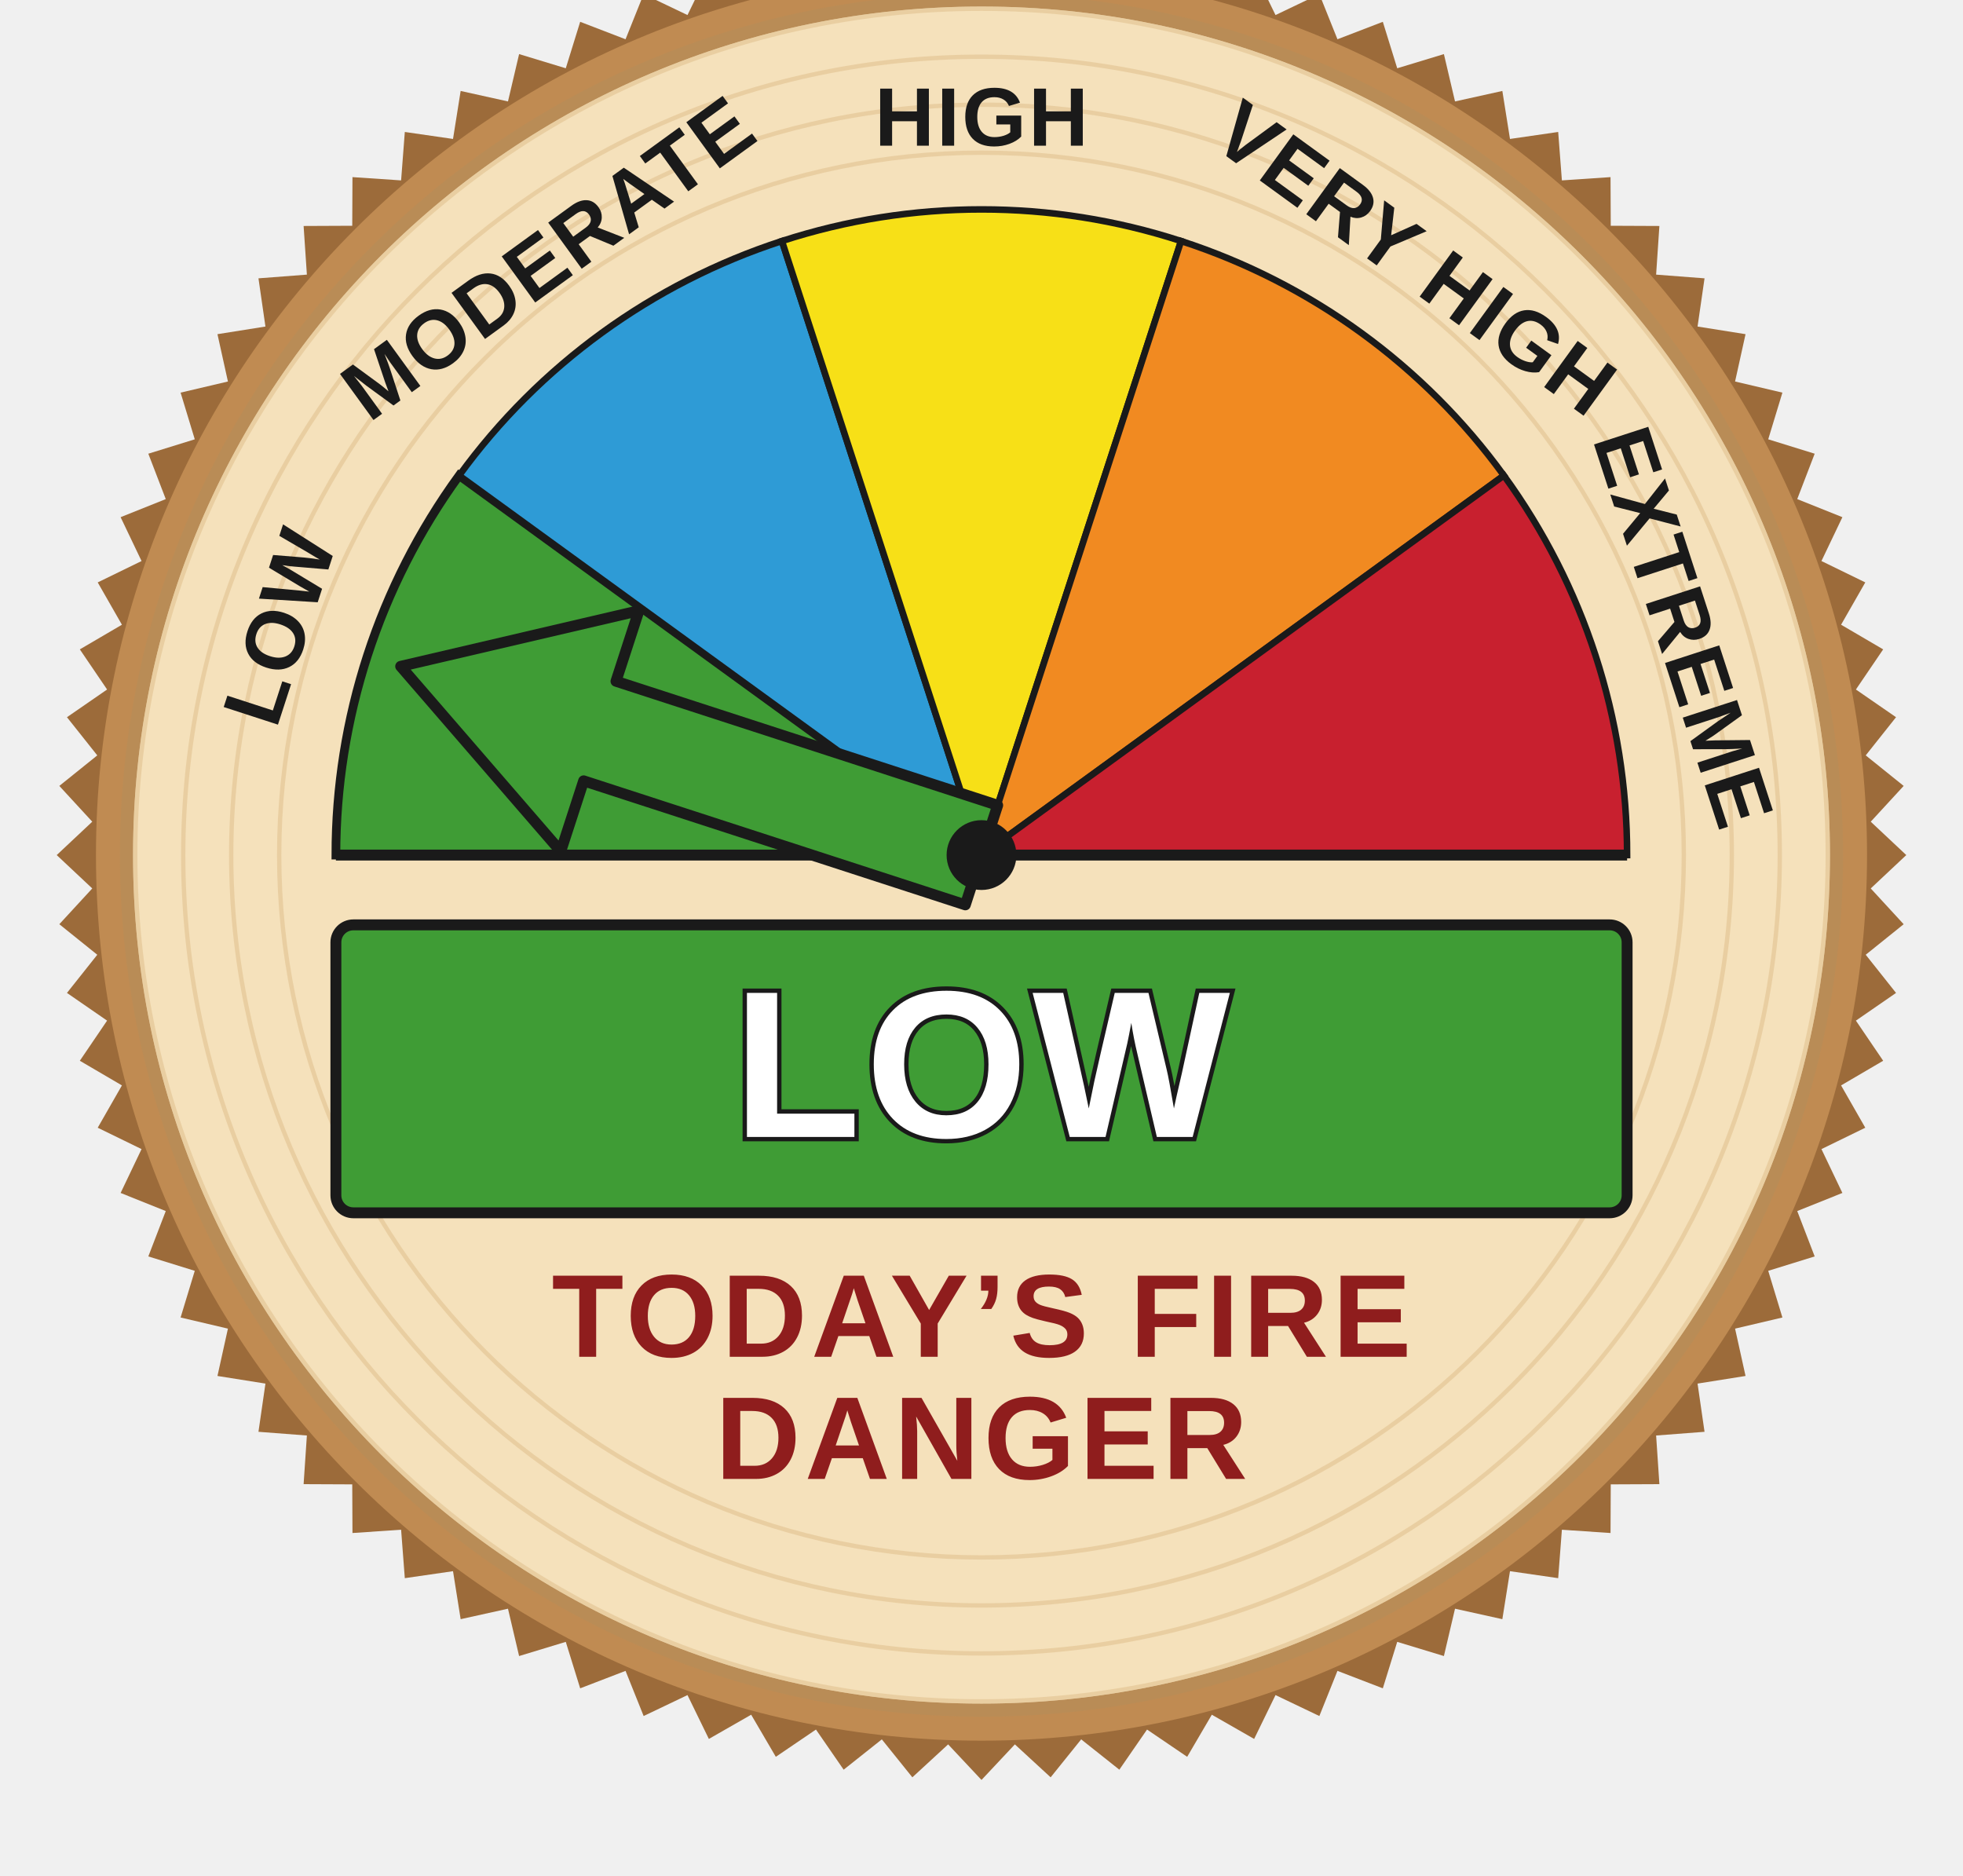
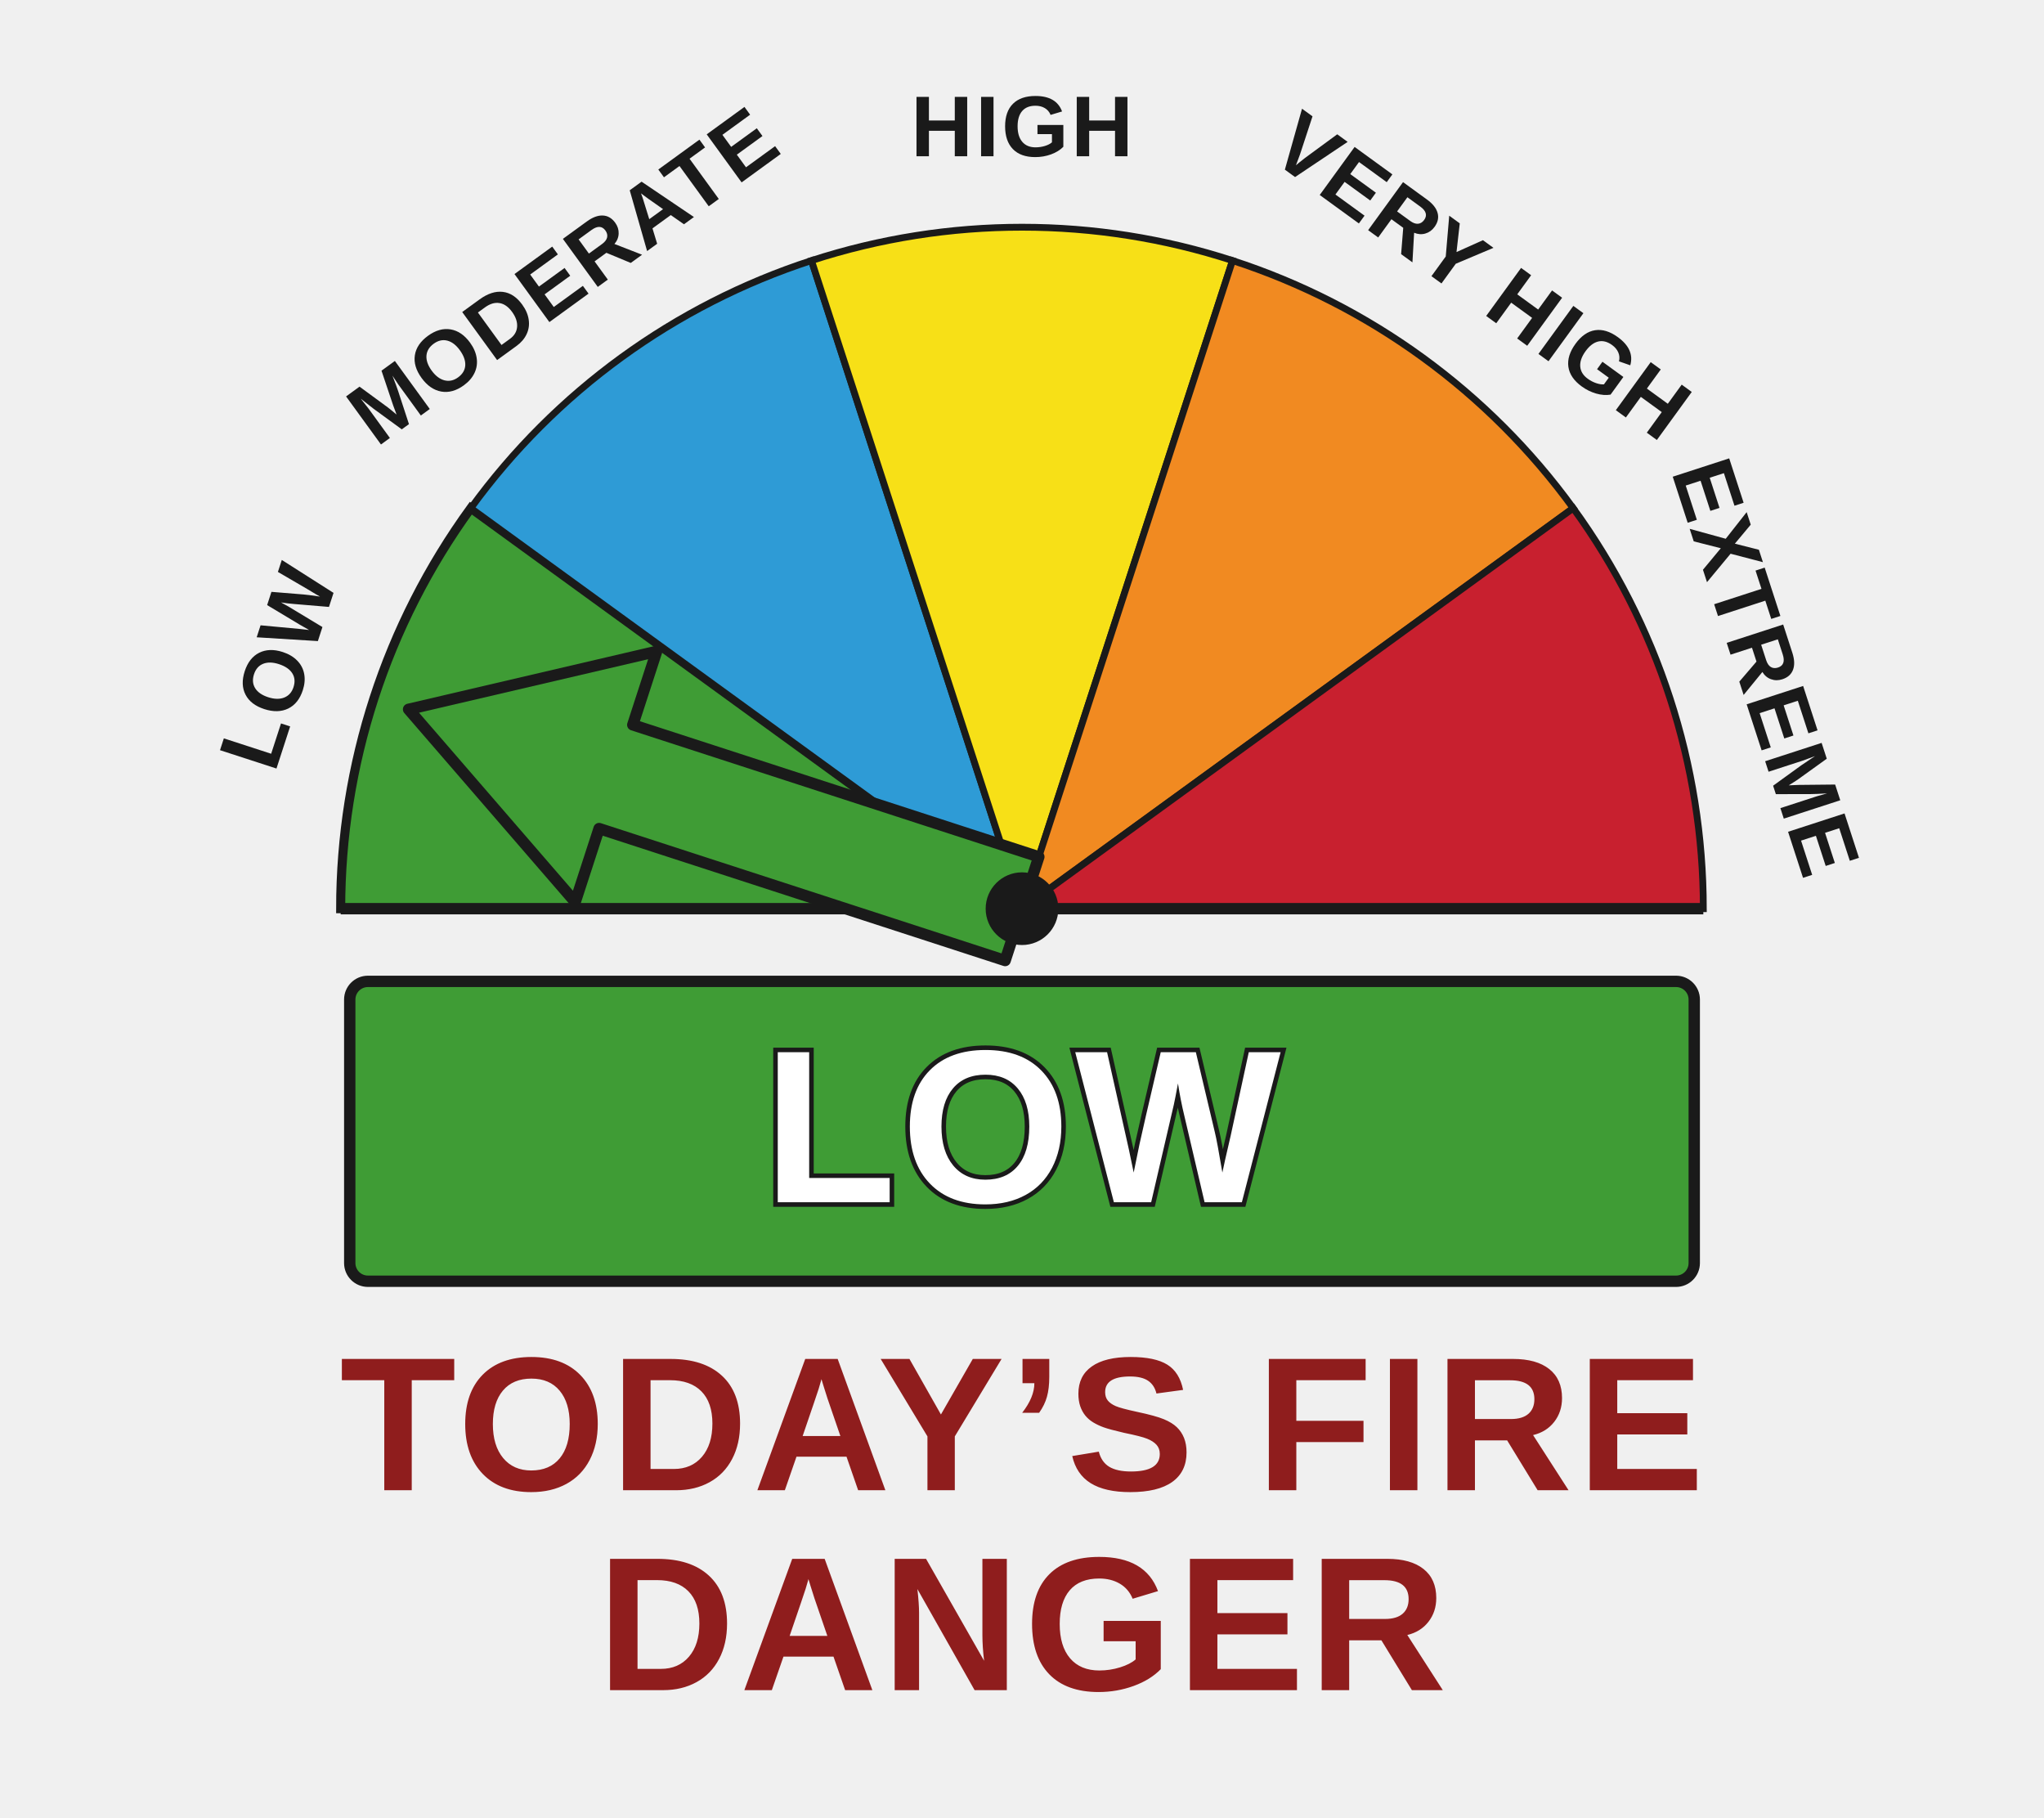
- <svg xmlns="http://www.w3.org/2000/svg" viewBox="0 0 900 860" width="900" height="860" role="img" aria-labelledby="t-low">
-   <polygon points="874.0,392.0 857.7,407.3 872.8,423.7 855.4,437.7 869.3,455.2 850.9,467.9 863.4,486.3 844.1,497.6 855.2,517.0 835.1,526.8 844.7,546.9 824.0,555.2 832.0,576.0 810.7,582.6 817.2,604.0 795.5,609.1 800.3,630.8 778.3,634.3 781.5,656.4 759.3,658.1 760.8,680.4 738.5,680.5 738.4,702.8 716.1,701.3 714.4,723.5 692.3,720.3 688.8,742.3 667.1,737.5 662.0,759.2 640.6,752.7 634.0,774.0 613.2,766.0 604.9,786.7 584.8,777.1 575.0,797.2 555.6,786.1 544.3,805.4 525.9,792.9 513.2,811.3 495.7,797.4 481.7,814.8 465.3,799.7 450.0,816.0 434.7,799.7 418.3,814.8 404.3,797.4 386.8,811.3 374.1,792.9 355.7,805.4 344.4,786.1 325.0,797.2 315.2,777.1 295.1,786.7 286.8,766.0 266.0,774.0 259.4,752.7 238.0,759.2 232.9,737.5 211.2,742.3 207.7,720.3 185.6,723.5 183.9,701.3 161.6,702.8 161.5,680.5 139.2,680.4 140.7,658.1 118.5,656.4 121.7,634.3 99.7,630.8 104.5,609.1 82.8,604.0 89.3,582.6 68.0,576.0 76.0,555.2 55.3,546.9 64.9,526.8 44.8,517.0 55.9,497.6 36.6,486.3 49.1,467.9 30.7,455.2 44.6,437.7 27.2,423.7 42.3,407.3 26.0,392.0 42.3,376.7 27.2,360.3 44.6,346.3 30.7,328.8 49.1,316.1 36.6,297.7 55.9,286.4 44.8,267.0 64.9,257.2 55.3,237.1 76.0,228.8 68.0,208.0 89.3,201.4 82.8,180.0 104.5,174.9 99.7,153.2 121.7,149.7 118.5,127.6 140.7,125.9 139.2,103.6 161.5,103.5 161.6,81.2 183.9,82.7 185.6,60.5 207.7,63.7 211.2,41.7 232.9,46.5 238.0,24.8 259.4,31.3 266.0,10.0 286.8,18.0 295.1,-2.7 315.2,6.9 325.0,-13.2 344.4,-2.1 355.7,-21.4 374.1,-8.9 386.8,-27.3 404.3,-13.4 418.3,-30.8 434.7,-15.7 450.0,-32.0 465.3,-15.7 481.7,-30.8 495.7,-13.4 513.2,-27.3 525.9,-8.9 544.3,-21.4 555.6,-2.1 575.0,-13.2 584.8,6.9 604.9,-2.7 613.2,18.0 634.0,10.0 640.6,31.3 662.0,24.8 667.1,46.5 688.8,41.7 692.3,63.7 714.4,60.5 716.1,82.7 738.4,81.2 738.5,103.5 760.8,103.6 759.3,125.9 781.5,127.6 778.3,149.7 800.3,153.2 795.5,174.9 817.2,180.0 810.7,201.4 832.0,208.0 824.0,228.8 844.7,237.1 835.1,257.2 855.2,267.0 844.1,286.4 863.4,297.7 850.9,316.1 869.3,328.8 855.4,346.3 872.8,360.3 857.7,376.7" fill="#9c6b3a" />
-   <circle cx="450" cy="392" r="406" fill="#c08b52" />
-   <circle cx="450" cy="392" r="392" fill="#f5e1bb" stroke="#b98c56" stroke-width="6" />
-   <circle cx="450" cy="392" r="322" fill="none" stroke="#e0c08d" stroke-width="2" opacity=".55" />
-   <circle cx="450" cy="392" r="344" fill="none" stroke="#e0c08d" stroke-width="2" opacity=".55" />
-   <circle cx="450" cy="392" r="366" fill="none" stroke="#e0c08d" stroke-width="2" opacity=".55" />
-   <circle cx="450" cy="392" r="388" fill="none" stroke="#e0c08d" stroke-width="2" opacity=".55" />
-   <path d="M 450.0 392.0 L 154.0 392.0 A 296 296 0 0 1 210.5 218.0 Z" fill="#3f9c35" stroke="#1a1a1a" stroke-width="4" />
-   <path d="M 450.0 392.0 L 210.5 218.0 A 296 296 0 0 1 358.5 110.5 Z" fill="#2e9bd6" stroke="#1a1a1a" stroke-width="3" />
-   <path d="M 450.0 392.0 L 358.5 110.5 A 296 296 0 0 1 541.5 110.5 Z" fill="#f7e017" stroke="#1a1a1a" stroke-width="3" />
-   <path d="M 450.0 392.0 L 541.5 110.5 A 296 296 0 0 1 689.5 218.0 Z" fill="#f18a21" stroke="#1a1a1a" stroke-width="3" />
-   <path d="M 450.0 392.0 L 689.5 218.0 A 296 296 0 0 1 746.0 392.0 Z" fill="#c8202f" stroke="#1a1a1a" stroke-width="3" />
-   <line x1="154" y1="392" x2="746" y2="392" stroke="#1a1a1a" stroke-width="5" />
-   <text x="130.4" y="288.2" transform="rotate(288.0 130.4 288.2)" text-anchor="middle" dominant-baseline="middle" font-family="Oswald, 'Arial Narrow', 'Helvetica Neue', Arial, sans-serif" font-size="38" font-weight="700" fill="#1a1a1a" letter-spacing="1">LOW</text>
-   <text x="252.5" y="120.2" transform="rotate(324.0 252.5 120.2)" text-anchor="middle" dominant-baseline="middle" font-family="Oswald, 'Arial Narrow', 'Helvetica Neue', Arial, sans-serif" font-size="38" font-weight="700" fill="#1a1a1a" letter-spacing="1">MODERATE</text>
-   <text x="450.0" y="56.0" transform="rotate(360.0 450.0 56.0)" text-anchor="middle" dominant-baseline="middle" font-family="Oswald, 'Arial Narrow', 'Helvetica Neue', Arial, sans-serif" font-size="38" font-weight="700" fill="#1a1a1a" letter-spacing="1">HIGH</text>
-   <text x="647.5" y="120.2" transform="rotate(396.0 647.5 120.2)" text-anchor="middle" dominant-baseline="middle" font-family="Oswald, 'Arial Narrow', 'Helvetica Neue', Arial, sans-serif" font-size="38" font-weight="700" fill="#1a1a1a" letter-spacing="1">VERY HIGH</text>
-   <text x="769.6" y="288.2" transform="rotate(432.0 769.6 288.2)" text-anchor="middle" dominant-baseline="middle" font-family="Oswald, 'Arial Narrow', 'Helvetica Neue', Arial, sans-serif" font-size="38" font-weight="700" fill="#1a1a1a" letter-spacing="1">EXTREME</text>
-   <g transform="rotate(-72.0 450 392)">
-     <path d="M 450 112                  L 508 208                  L 474 208                  L 474 392                  L 426 392                  L 426 208                  L 392 208 Z" fill="#3f9c35" stroke="#1a1a1a" stroke-width="5" stroke-linejoin="round" />
+ <svg xmlns="http://www.w3.org/2000/svg" viewBox="0 0 900 800" width="900" height="800" role="img" aria-labelledby="t-low">
+   <path d="M 450.0 400.0 L 150.0 400.0 A 300 300 0 0 1 207.3 223.7 Z" fill="#3f9c35" stroke="#1a1a1a" stroke-width="4" />
+   <path d="M 450.0 400.0 L 207.3 223.7 A 300 300 0 0 1 357.3 114.7 Z" fill="#2e9bd6" stroke="#1a1a1a" stroke-width="3" />
+   <path d="M 450.0 400.0 L 357.3 114.7 A 300 300 0 0 1 542.7 114.7 Z" fill="#f7e017" stroke="#1a1a1a" stroke-width="3" />
+   <path d="M 450.0 400.0 L 542.7 114.7 A 300 300 0 0 1 692.7 223.7 Z" fill="#f18a21" stroke="#1a1a1a" stroke-width="3" />
+   <path d="M 450.0 400.0 L 692.7 223.7 A 300 300 0 0 1 750.0 400.0 Z" fill="#c8202f" stroke="#1a1a1a" stroke-width="3" />
+   <line x1="150" y1="400" x2="750" y2="400" stroke="#1a1a1a" stroke-width="5" />
+   <text x="124.7" y="294.3" transform="rotate(288.0 124.7 294.3)" text-anchor="middle" dominant-baseline="middle" font-family="Oswald, 'Arial Narrow', 'Helvetica Neue', Arial, sans-serif" font-size="38" font-weight="700" fill="#1a1a1a" letter-spacing="1">LOW</text>
+   <text x="249.0" y="123.3" transform="rotate(324.0 249.0 123.3)" text-anchor="middle" dominant-baseline="middle" font-family="Oswald, 'Arial Narrow', 'Helvetica Neue', Arial, sans-serif" font-size="38" font-weight="700" fill="#1a1a1a" letter-spacing="1">MODERATE</text>
+   <text x="450.0" y="58.0" transform="rotate(360.0 450.0 58.0)" text-anchor="middle" dominant-baseline="middle" font-family="Oswald, 'Arial Narrow', 'Helvetica Neue', Arial, sans-serif" font-size="38" font-weight="700" fill="#1a1a1a" letter-spacing="1">HIGH</text>
+   <text x="651.0" y="123.3" transform="rotate(396.0 651.0 123.3)" text-anchor="middle" dominant-baseline="middle" font-family="Oswald, 'Arial Narrow', 'Helvetica Neue', Arial, sans-serif" font-size="38" font-weight="700" fill="#1a1a1a" letter-spacing="1">VERY HIGH</text>
+   <text x="775.3" y="294.3" transform="rotate(432.0 775.3 294.3)" text-anchor="middle" dominant-baseline="middle" font-family="Oswald, 'Arial Narrow', 'Helvetica Neue', Arial, sans-serif" font-size="38" font-weight="700" fill="#1a1a1a" letter-spacing="1">EXTREME</text>
+   <g transform="rotate(-72.0 450 400)">
+     <path d="M 450 116                  L 508 212                  L 474 212                  L 474 400                  L 426 400                  L 426 212                  L 392 212 Z" fill="#3f9c35" stroke="#1a1a1a" stroke-width="5" stroke-linejoin="round" />
  </g>
-   <circle cx="450" cy="392" r="16" fill="#1a1a1a" />
-   <rect x="154" y="424" width="592" height="132" rx="8" fill="#3f9c35" stroke="#1a1a1a" stroke-width="5" />
-   <text x="450" y="494" text-anchor="middle" dominant-baseline="middle" font-family="Oswald, 'Arial Narrow', 'Helvetica Neue', Arial, sans-serif" font-size="96" font-weight="700" fill="#ffffff" stroke="#1a1a1a" stroke-width="4" paint-order="stroke" letter-spacing="2">LOW</text>
-   <text x="450" y="622" text-anchor="middle" font-family="Oswald, 'Arial Narrow', 'Helvetica Neue', Arial, sans-serif" font-size="54" font-weight="700" fill="#8f1d1d" letter-spacing="2">TODAY’S FIRE</text>
-   <text x="450" y="678" text-anchor="middle" font-family="Oswald, 'Arial Narrow', 'Helvetica Neue', Arial, sans-serif" font-size="54" font-weight="700" fill="#8f1d1d" letter-spacing="2">DANGER</text>
+   <circle cx="450" cy="400" r="16" fill="#1a1a1a" />
+   <rect x="154" y="432" width="592" height="132" rx="8" fill="#3f9c35" stroke="#1a1a1a" stroke-width="5" />
+   <text x="450" y="502" text-anchor="middle" dominant-baseline="middle" font-family="Oswald, 'Arial Narrow', 'Helvetica Neue', Arial, sans-serif" font-size="96" font-weight="700" fill="#ffffff" stroke="#1a1a1a" stroke-width="4" paint-order="stroke" letter-spacing="2">LOW</text>
+   <text x="450" y="656" text-anchor="middle" font-family="Oswald, 'Arial Narrow', 'Helvetica Neue', Arial, sans-serif" font-size="84" font-weight="700" fill="#8f1d1d" letter-spacing="2">TODAY’S FIRE</text>
+   <text x="450" y="744" text-anchor="middle" font-family="Oswald, 'Arial Narrow', 'Helvetica Neue', Arial, sans-serif" font-size="84" font-weight="700" fill="#8f1d1d" letter-spacing="2">DANGER</text>
</svg>
